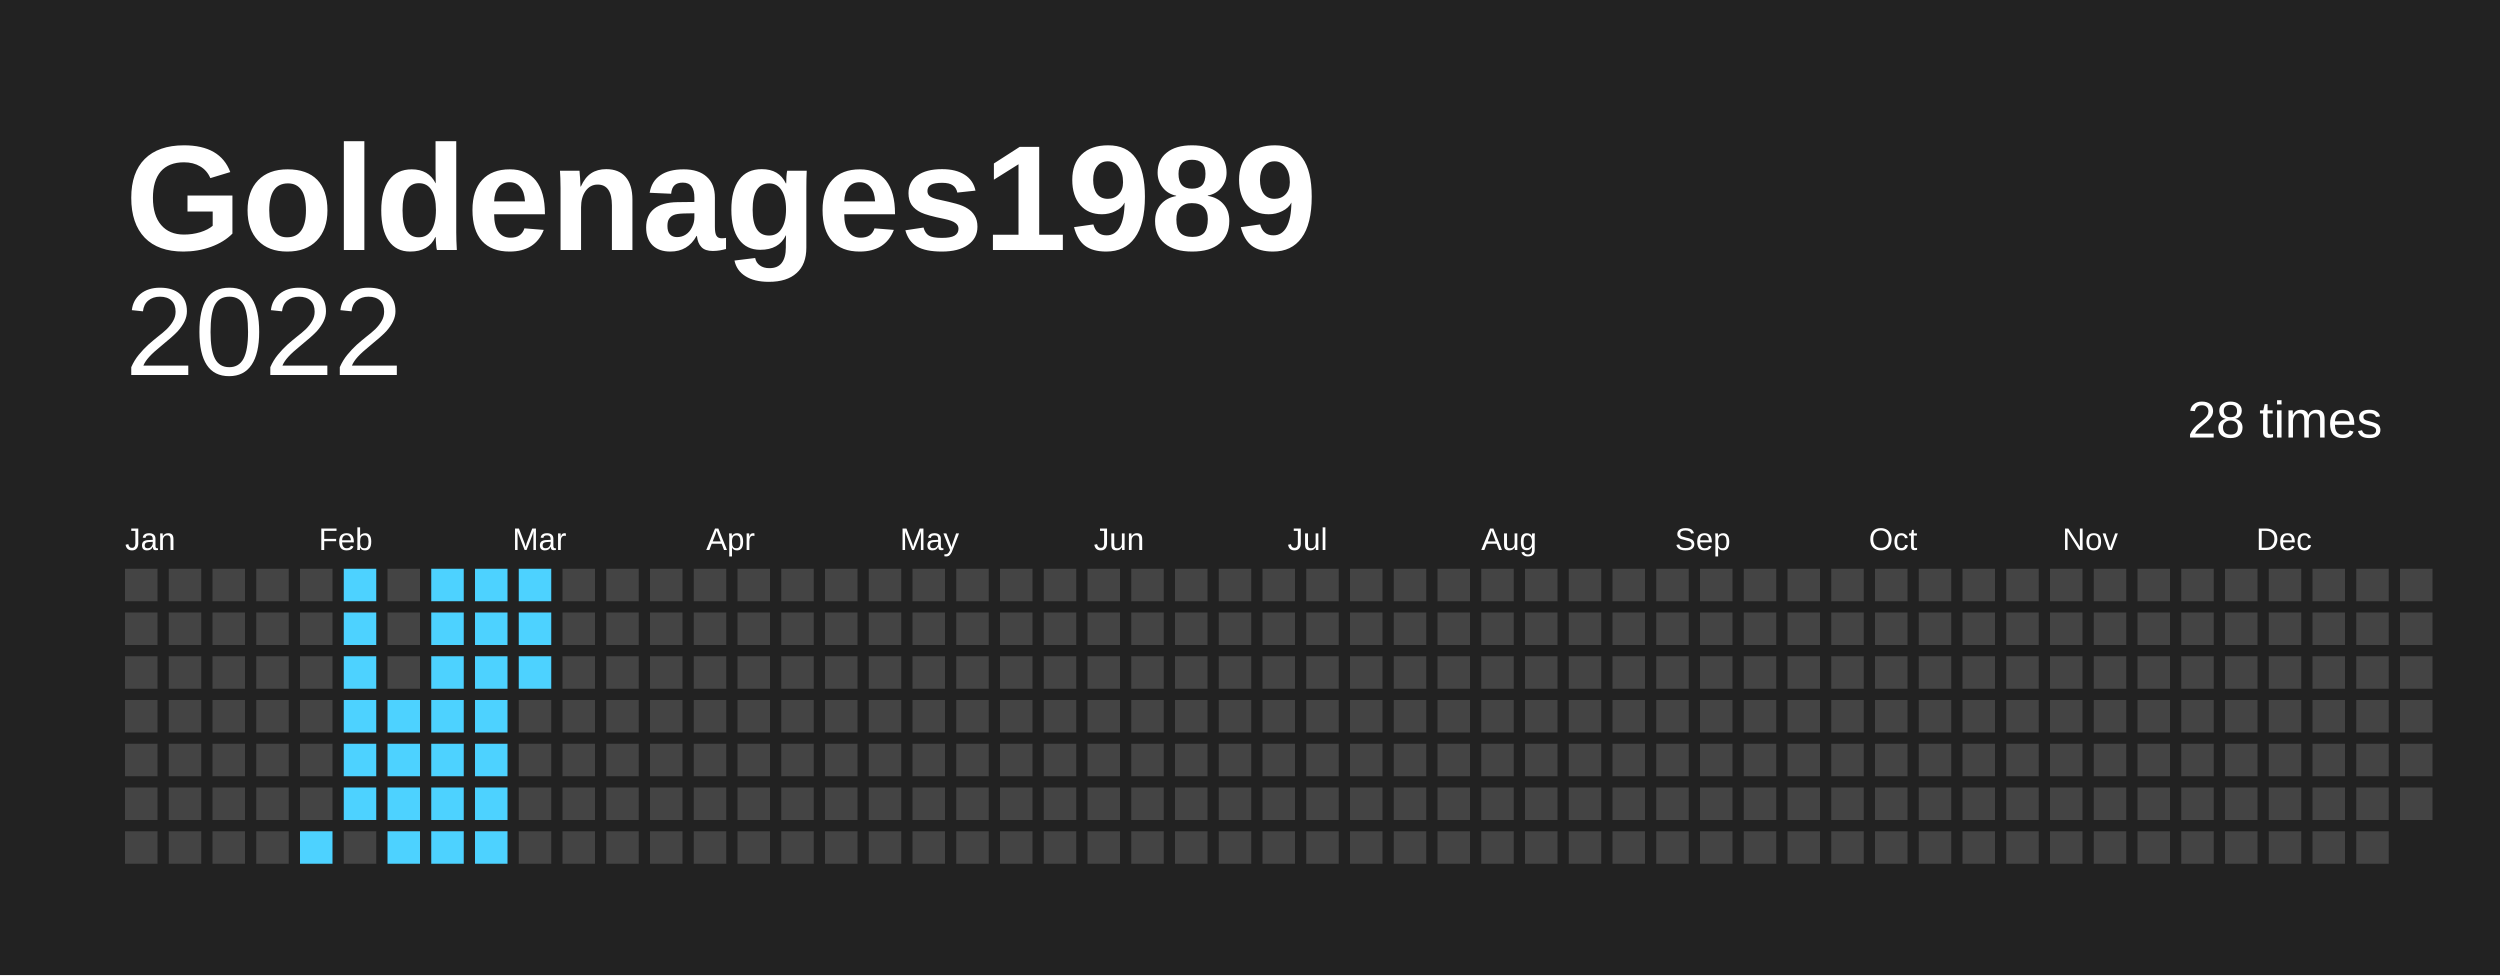
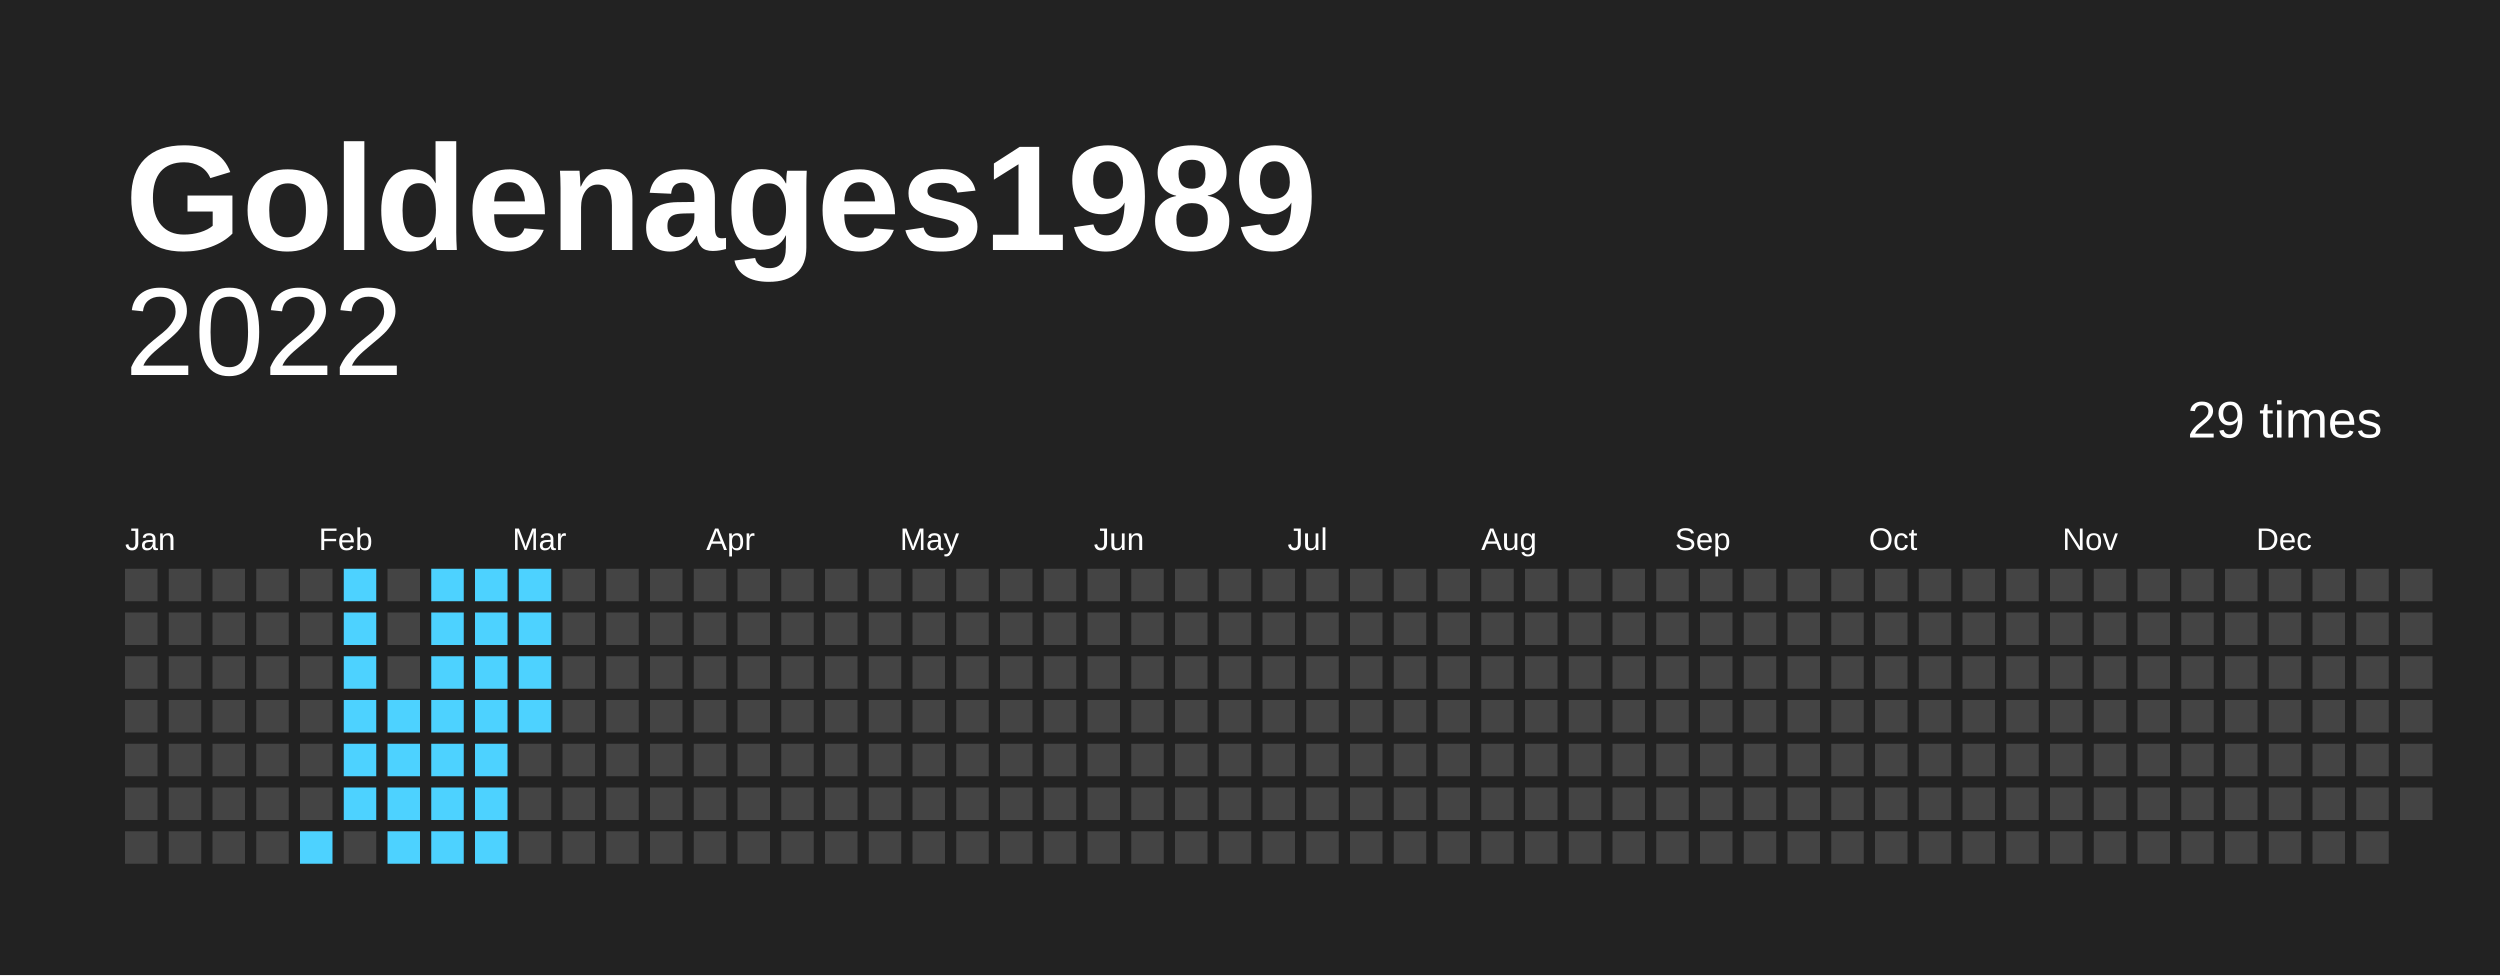
<svg xmlns="http://www.w3.org/2000/svg" baseProfile="full" height="78mm" version="1.1" viewBox="0,0,200,78" width="200mm">
  <defs />
  <rect fill="#222222" height="78" width="200" x="0" y="0" />
  <text fill="#FFFFFF" style="font-size:12px; font-family:Arial; font-weight:bold;" x="10" y="20">Goldenages1989</text>
  <text alignment-baseline="hanging" fill="#FFFFFF" style="font-size:10.0px; font-family:Arial;" x="10" y="30">2022</text>
-   <text alignment-baseline="hanging" fill="#FFFFFF" style="font-size:4.125px; font-family:Arial;" x="175" y="35">28 times</text>
+   <text alignment-baseline="hanging" fill="#FFFFFF" style="font-size:4.125px; font-family:Arial;" x="175" y="35">29 times</text>
  <text fill="#FFFFFF" style="font-size:2.5px; font-family:Arial" x="10.0" y="44">Jan</text>
  <text fill="#FFFFFF" style="font-size:2.5px; font-family:Arial" x="25.5" y="44">Feb</text>
  <text fill="#FFFFFF" style="font-size:2.5px; font-family:Arial" x="41.0" y="44">Mar</text>
  <text fill="#FFFFFF" style="font-size:2.5px; font-family:Arial" x="56.5" y="44">Apr</text>
  <text fill="#FFFFFF" style="font-size:2.5px; font-family:Arial" x="72.0" y="44">May</text>
  <text fill="#FFFFFF" style="font-size:2.5px; font-family:Arial" x="87.5" y="44">Jun</text>
  <text fill="#FFFFFF" style="font-size:2.5px; font-family:Arial" x="103.0" y="44">Jul</text>
  <text fill="#FFFFFF" style="font-size:2.5px; font-family:Arial" x="118.5" y="44">Aug</text>
  <text fill="#FFFFFF" style="font-size:2.5px; font-family:Arial" x="134.0" y="44">Sep</text>
  <text fill="#FFFFFF" style="font-size:2.5px; font-family:Arial" x="149.5" y="44">Oct</text>
  <text fill="#FFFFFF" style="font-size:2.5px; font-family:Arial" x="165.0" y="44">Nov</text>
  <text fill="#FFFFFF" style="font-size:2.5px; font-family:Arial" x="180.5" y="44">Dec</text>
  <rect fill="#444444" height="2.6" width="2.6" x="10.0" y="45.5" />
  <rect fill="#444444" height="2.6" width="2.6" x="10.0" y="49.0" />
  <rect fill="#444444" height="2.6" width="2.6" x="10.0" y="52.5" />
  <rect fill="#444444" height="2.6" width="2.6" x="10.0" y="56.0" />
  <rect fill="#444444" height="2.6" width="2.6" x="10.0" y="59.5" />
  <rect fill="#444444" height="2.6" width="2.6" x="10.0" y="63.0" />
  <rect fill="#444444" height="2.6" width="2.6" x="10.0" y="66.5" />
  <rect fill="#444444" height="2.6" width="2.6" x="13.5" y="45.5" />
  <rect fill="#444444" height="2.6" width="2.6" x="13.5" y="49.0" />
  <rect fill="#444444" height="2.6" width="2.6" x="13.5" y="52.5" />
  <rect fill="#444444" height="2.6" width="2.6" x="13.5" y="56.0" />
  <rect fill="#444444" height="2.6" width="2.6" x="13.5" y="59.5" />
  <rect fill="#444444" height="2.6" width="2.6" x="13.5" y="63.0" />
  <rect fill="#444444" height="2.6" width="2.6" x="13.5" y="66.5" />
  <rect fill="#444444" height="2.6" width="2.6" x="17.0" y="45.5" />
  <rect fill="#444444" height="2.6" width="2.6" x="17.0" y="49.0" />
  <rect fill="#444444" height="2.6" width="2.6" x="17.0" y="52.5" />
  <rect fill="#444444" height="2.6" width="2.6" x="17.0" y="56.0" />
  <rect fill="#444444" height="2.6" width="2.6" x="17.0" y="59.5" />
  <rect fill="#444444" height="2.6" width="2.6" x="17.0" y="63.0" />
  <rect fill="#444444" height="2.6" width="2.6" x="17.0" y="66.5" />
  <rect fill="#444444" height="2.6" width="2.6" x="20.5" y="45.5" />
  <rect fill="#444444" height="2.6" width="2.6" x="20.5" y="49.0" />
  <rect fill="#444444" height="2.6" width="2.6" x="20.5" y="52.5" />
  <rect fill="#444444" height="2.6" width="2.6" x="20.5" y="56.0" />
  <rect fill="#444444" height="2.6" width="2.6" x="20.5" y="59.5" />
  <rect fill="#444444" height="2.6" width="2.6" x="20.5" y="63.0" />
  <rect fill="#444444" height="2.6" width="2.6" x="20.5" y="66.5" />
  <rect fill="#444444" height="2.6" width="2.6" x="24.0" y="45.5" />
  <rect fill="#444444" height="2.6" width="2.6" x="24.0" y="49.0" />
  <rect fill="#444444" height="2.6" width="2.6" x="24.0" y="52.5" />
  <rect fill="#444444" height="2.6" width="2.6" x="24.0" y="56.0" />
  <rect fill="#444444" height="2.6" width="2.6" x="24.0" y="59.5" />
  <rect fill="#444444" height="2.6" width="2.6" x="24.0" y="63.0" />
  <rect fill="#4DD2FF" height="2.6" width="2.6" x="24.0" y="66.5" />
  <rect fill="#4DD2FF" height="2.6" width="2.6" x="27.5" y="45.5" />
  <rect fill="#4DD2FF" height="2.6" width="2.6" x="27.5" y="49.0" />
  <rect fill="#4DD2FF" height="2.6" width="2.6" x="27.5" y="52.5" />
  <rect fill="#4DD2FF" height="2.6" width="2.6" x="27.5" y="56.0" />
  <rect fill="#4DD2FF" height="2.6" width="2.6" x="27.5" y="59.5" />
  <rect fill="#4DD2FF" height="2.6" width="2.6" x="27.5" y="63.0" />
  <rect fill="#444444" height="2.6" width="2.6" x="27.5" y="66.5" />
  <rect fill="#444444" height="2.6" width="2.6" x="31.0" y="45.5" />
  <rect fill="#444444" height="2.6" width="2.6" x="31.0" y="49.0" />
  <rect fill="#444444" height="2.6" width="2.6" x="31.0" y="52.5" />
  <rect fill="#4DD2FF" height="2.6" width="2.6" x="31.0" y="56.0" />
  <rect fill="#4DD2FF" height="2.6" width="2.6" x="31.0" y="59.5" />
  <rect fill="#4DD2FF" height="2.6" width="2.6" x="31.0" y="63.0" />
  <rect fill="#4DD2FF" height="2.6" width="2.6" x="31.0" y="66.5" />
  <rect fill="#4DD2FF" height="2.6" width="2.6" x="34.5" y="45.5" />
  <rect fill="#4DD2FF" height="2.6" width="2.6" x="34.5" y="49.0" />
  <rect fill="#4DD2FF" height="2.6" width="2.6" x="34.5" y="52.5" />
  <rect fill="#4DD2FF" height="2.6" width="2.6" x="34.5" y="56.0" />
  <rect fill="#4DD2FF" height="2.6" width="2.6" x="34.5" y="59.5" />
  <rect fill="#4DD2FF" height="2.6" width="2.6" x="34.5" y="63.0" />
  <rect fill="#4DD2FF" height="2.6" width="2.6" x="34.5" y="66.5" />
  <rect fill="#4DD2FF" height="2.6" width="2.6" x="38.0" y="45.5" />
  <rect fill="#4DD2FF" height="2.6" width="2.6" x="38.0" y="49.0" />
  <rect fill="#4DD2FF" height="2.6" width="2.6" x="38.0" y="52.5" />
  <rect fill="#4DD2FF" height="2.6" width="2.6" x="38.0" y="56.0" />
  <rect fill="#4DD2FF" height="2.6" width="2.6" x="38.0" y="59.5" />
  <rect fill="#4DD2FF" height="2.6" width="2.6" x="38.0" y="63.0" />
  <rect fill="#4DD2FF" height="2.6" width="2.6" x="38.0" y="66.5" />
  <rect fill="#4DD2FF" height="2.6" width="2.6" x="41.5" y="45.5" />
  <rect fill="#4DD2FF" height="2.6" width="2.6" x="41.5" y="49.0" />
  <rect fill="#4DD2FF" height="2.6" width="2.6" x="41.5" y="52.5" />
-   <rect fill="#444444" height="2.6" width="2.6" x="41.5" y="56.0" />
+   <rect fill="#4DD2FF" height="2.6" width="2.6" x="41.5" y="56.0" />
  <rect fill="#444444" height="2.6" width="2.6" x="41.5" y="59.5" />
  <rect fill="#444444" height="2.6" width="2.6" x="41.5" y="63.0" />
  <rect fill="#444444" height="2.6" width="2.6" x="41.5" y="66.5" />
  <rect fill="#444444" height="2.6" width="2.6" x="45.0" y="45.5" />
  <rect fill="#444444" height="2.6" width="2.6" x="45.0" y="49.0" />
  <rect fill="#444444" height="2.6" width="2.6" x="45.0" y="52.5" />
  <rect fill="#444444" height="2.6" width="2.6" x="45.0" y="56.0" />
  <rect fill="#444444" height="2.6" width="2.6" x="45.0" y="59.5" />
  <rect fill="#444444" height="2.6" width="2.6" x="45.0" y="63.0" />
  <rect fill="#444444" height="2.6" width="2.6" x="45.0" y="66.5" />
  <rect fill="#444444" height="2.6" width="2.6" x="48.5" y="45.5" />
  <rect fill="#444444" height="2.6" width="2.6" x="48.5" y="49.0" />
  <rect fill="#444444" height="2.6" width="2.6" x="48.5" y="52.5" />
  <rect fill="#444444" height="2.6" width="2.6" x="48.5" y="56.0" />
  <rect fill="#444444" height="2.6" width="2.6" x="48.5" y="59.5" />
  <rect fill="#444444" height="2.6" width="2.6" x="48.5" y="63.0" />
  <rect fill="#444444" height="2.6" width="2.6" x="48.5" y="66.5" />
  <rect fill="#444444" height="2.6" width="2.6" x="52.0" y="45.5" />
  <rect fill="#444444" height="2.6" width="2.6" x="52.0" y="49.0" />
  <rect fill="#444444" height="2.6" width="2.6" x="52.0" y="52.5" />
  <rect fill="#444444" height="2.6" width="2.6" x="52.0" y="56.0" />
  <rect fill="#444444" height="2.6" width="2.6" x="52.0" y="59.5" />
  <rect fill="#444444" height="2.6" width="2.6" x="52.0" y="63.0" />
  <rect fill="#444444" height="2.6" width="2.6" x="52.0" y="66.5" />
  <rect fill="#444444" height="2.6" width="2.6" x="55.5" y="45.5" />
  <rect fill="#444444" height="2.6" width="2.6" x="55.5" y="49.0" />
  <rect fill="#444444" height="2.6" width="2.6" x="55.5" y="52.5" />
  <rect fill="#444444" height="2.6" width="2.6" x="55.5" y="56.0" />
  <rect fill="#444444" height="2.6" width="2.6" x="55.5" y="59.5" />
  <rect fill="#444444" height="2.6" width="2.6" x="55.5" y="63.0" />
  <rect fill="#444444" height="2.6" width="2.6" x="55.5" y="66.5" />
  <rect fill="#444444" height="2.6" width="2.6" x="59.0" y="45.5" />
  <rect fill="#444444" height="2.6" width="2.6" x="59.0" y="49.0" />
  <rect fill="#444444" height="2.6" width="2.6" x="59.0" y="52.5" />
  <rect fill="#444444" height="2.6" width="2.6" x="59.0" y="56.0" />
  <rect fill="#444444" height="2.6" width="2.6" x="59.0" y="59.5" />
  <rect fill="#444444" height="2.6" width="2.6" x="59.0" y="63.0" />
  <rect fill="#444444" height="2.6" width="2.6" x="59.0" y="66.5" />
  <rect fill="#444444" height="2.6" width="2.6" x="62.5" y="45.5" />
  <rect fill="#444444" height="2.6" width="2.6" x="62.5" y="49.0" />
  <rect fill="#444444" height="2.6" width="2.6" x="62.5" y="52.5" />
  <rect fill="#444444" height="2.6" width="2.6" x="62.5" y="56.0" />
  <rect fill="#444444" height="2.6" width="2.6" x="62.5" y="59.5" />
  <rect fill="#444444" height="2.6" width="2.6" x="62.5" y="63.0" />
  <rect fill="#444444" height="2.6" width="2.6" x="62.5" y="66.5" />
  <rect fill="#444444" height="2.6" width="2.6" x="66.0" y="45.5" />
  <rect fill="#444444" height="2.6" width="2.6" x="66.0" y="49.0" />
  <rect fill="#444444" height="2.6" width="2.6" x="66.0" y="52.5" />
  <rect fill="#444444" height="2.6" width="2.6" x="66.0" y="56.0" />
  <rect fill="#444444" height="2.6" width="2.6" x="66.0" y="59.5" />
  <rect fill="#444444" height="2.6" width="2.6" x="66.0" y="63.0" />
  <rect fill="#444444" height="2.6" width="2.6" x="66.0" y="66.5" />
  <rect fill="#444444" height="2.6" width="2.6" x="69.5" y="45.5" />
  <rect fill="#444444" height="2.6" width="2.6" x="69.5" y="49.0" />
  <rect fill="#444444" height="2.6" width="2.6" x="69.5" y="52.5" />
  <rect fill="#444444" height="2.6" width="2.6" x="69.5" y="56.0" />
  <rect fill="#444444" height="2.6" width="2.6" x="69.5" y="59.5" />
  <rect fill="#444444" height="2.6" width="2.6" x="69.5" y="63.0" />
  <rect fill="#444444" height="2.6" width="2.6" x="69.5" y="66.5" />
  <rect fill="#444444" height="2.6" width="2.6" x="73.0" y="45.5" />
  <rect fill="#444444" height="2.6" width="2.6" x="73.0" y="49.0" />
  <rect fill="#444444" height="2.6" width="2.6" x="73.0" y="52.5" />
  <rect fill="#444444" height="2.6" width="2.6" x="73.0" y="56.0" />
  <rect fill="#444444" height="2.6" width="2.6" x="73.0" y="59.5" />
  <rect fill="#444444" height="2.6" width="2.6" x="73.0" y="63.0" />
  <rect fill="#444444" height="2.6" width="2.6" x="73.0" y="66.5" />
  <rect fill="#444444" height="2.6" width="2.6" x="76.5" y="45.5" />
  <rect fill="#444444" height="2.6" width="2.6" x="76.5" y="49.0" />
  <rect fill="#444444" height="2.6" width="2.6" x="76.5" y="52.5" />
  <rect fill="#444444" height="2.6" width="2.6" x="76.5" y="56.0" />
  <rect fill="#444444" height="2.6" width="2.6" x="76.5" y="59.5" />
  <rect fill="#444444" height="2.6" width="2.6" x="76.5" y="63.0" />
  <rect fill="#444444" height="2.6" width="2.6" x="76.5" y="66.5" />
  <rect fill="#444444" height="2.6" width="2.6" x="80.0" y="45.5" />
  <rect fill="#444444" height="2.6" width="2.6" x="80.0" y="49.0" />
  <rect fill="#444444" height="2.6" width="2.6" x="80.0" y="52.5" />
  <rect fill="#444444" height="2.6" width="2.6" x="80.0" y="56.0" />
  <rect fill="#444444" height="2.6" width="2.6" x="80.0" y="59.5" />
  <rect fill="#444444" height="2.6" width="2.6" x="80.0" y="63.0" />
  <rect fill="#444444" height="2.6" width="2.6" x="80.0" y="66.5" />
  <rect fill="#444444" height="2.6" width="2.6" x="83.5" y="45.5" />
  <rect fill="#444444" height="2.6" width="2.6" x="83.5" y="49.0" />
  <rect fill="#444444" height="2.6" width="2.6" x="83.5" y="52.5" />
  <rect fill="#444444" height="2.6" width="2.6" x="83.5" y="56.0" />
  <rect fill="#444444" height="2.6" width="2.6" x="83.5" y="59.5" />
  <rect fill="#444444" height="2.6" width="2.6" x="83.5" y="63.0" />
  <rect fill="#444444" height="2.6" width="2.6" x="83.5" y="66.5" />
  <rect fill="#444444" height="2.6" width="2.6" x="87.0" y="45.5" />
  <rect fill="#444444" height="2.6" width="2.6" x="87.0" y="49.0" />
  <rect fill="#444444" height="2.6" width="2.6" x="87.0" y="52.5" />
  <rect fill="#444444" height="2.6" width="2.6" x="87.0" y="56.0" />
  <rect fill="#444444" height="2.6" width="2.6" x="87.0" y="59.5" />
  <rect fill="#444444" height="2.6" width="2.6" x="87.0" y="63.0" />
  <rect fill="#444444" height="2.6" width="2.6" x="87.0" y="66.5" />
  <rect fill="#444444" height="2.6" width="2.6" x="90.5" y="45.5" />
  <rect fill="#444444" height="2.6" width="2.6" x="90.5" y="49.0" />
  <rect fill="#444444" height="2.6" width="2.6" x="90.5" y="52.5" />
  <rect fill="#444444" height="2.6" width="2.6" x="90.5" y="56.0" />
  <rect fill="#444444" height="2.6" width="2.6" x="90.5" y="59.5" />
  <rect fill="#444444" height="2.6" width="2.6" x="90.5" y="63.0" />
  <rect fill="#444444" height="2.6" width="2.6" x="90.5" y="66.5" />
  <rect fill="#444444" height="2.6" width="2.6" x="94.0" y="45.5" />
  <rect fill="#444444" height="2.6" width="2.6" x="94.0" y="49.0" />
  <rect fill="#444444" height="2.6" width="2.6" x="94.0" y="52.5" />
  <rect fill="#444444" height="2.6" width="2.6" x="94.0" y="56.0" />
  <rect fill="#444444" height="2.6" width="2.6" x="94.0" y="59.5" />
  <rect fill="#444444" height="2.6" width="2.6" x="94.0" y="63.0" />
  <rect fill="#444444" height="2.6" width="2.6" x="94.0" y="66.5" />
  <rect fill="#444444" height="2.6" width="2.6" x="97.5" y="45.5" />
  <rect fill="#444444" height="2.6" width="2.6" x="97.5" y="49.0" />
  <rect fill="#444444" height="2.6" width="2.6" x="97.5" y="52.5" />
  <rect fill="#444444" height="2.6" width="2.6" x="97.5" y="56.0" />
  <rect fill="#444444" height="2.6" width="2.6" x="97.5" y="59.5" />
  <rect fill="#444444" height="2.6" width="2.6" x="97.5" y="63.0" />
  <rect fill="#444444" height="2.6" width="2.6" x="97.5" y="66.5" />
  <rect fill="#444444" height="2.6" width="2.6" x="101.0" y="45.5" />
  <rect fill="#444444" height="2.6" width="2.6" x="101.0" y="49.0" />
  <rect fill="#444444" height="2.6" width="2.6" x="101.0" y="52.5" />
  <rect fill="#444444" height="2.6" width="2.6" x="101.0" y="56.0" />
  <rect fill="#444444" height="2.6" width="2.6" x="101.0" y="59.5" />
  <rect fill="#444444" height="2.6" width="2.6" x="101.0" y="63.0" />
  <rect fill="#444444" height="2.6" width="2.6" x="101.0" y="66.5" />
  <rect fill="#444444" height="2.6" width="2.6" x="104.5" y="45.5" />
  <rect fill="#444444" height="2.6" width="2.6" x="104.5" y="49.0" />
  <rect fill="#444444" height="2.6" width="2.6" x="104.5" y="52.5" />
  <rect fill="#444444" height="2.6" width="2.6" x="104.5" y="56.0" />
  <rect fill="#444444" height="2.6" width="2.6" x="104.5" y="59.5" />
  <rect fill="#444444" height="2.6" width="2.6" x="104.5" y="63.0" />
  <rect fill="#444444" height="2.6" width="2.6" x="104.5" y="66.5" />
  <rect fill="#444444" height="2.6" width="2.6" x="108.0" y="45.5" />
  <rect fill="#444444" height="2.6" width="2.6" x="108.0" y="49.0" />
  <rect fill="#444444" height="2.6" width="2.6" x="108.0" y="52.5" />
  <rect fill="#444444" height="2.6" width="2.6" x="108.0" y="56.0" />
  <rect fill="#444444" height="2.6" width="2.6" x="108.0" y="59.5" />
  <rect fill="#444444" height="2.6" width="2.6" x="108.0" y="63.0" />
  <rect fill="#444444" height="2.6" width="2.6" x="108.0" y="66.5" />
  <rect fill="#444444" height="2.6" width="2.6" x="111.5" y="45.5" />
  <rect fill="#444444" height="2.6" width="2.6" x="111.5" y="49.0" />
  <rect fill="#444444" height="2.6" width="2.6" x="111.5" y="52.5" />
  <rect fill="#444444" height="2.6" width="2.6" x="111.5" y="56.0" />
  <rect fill="#444444" height="2.6" width="2.6" x="111.5" y="59.5" />
  <rect fill="#444444" height="2.6" width="2.6" x="111.5" y="63.0" />
  <rect fill="#444444" height="2.6" width="2.6" x="111.5" y="66.5" />
  <rect fill="#444444" height="2.6" width="2.6" x="115.0" y="45.5" />
  <rect fill="#444444" height="2.6" width="2.6" x="115.0" y="49.0" />
  <rect fill="#444444" height="2.6" width="2.6" x="115.0" y="52.5" />
  <rect fill="#444444" height="2.6" width="2.6" x="115.0" y="56.0" />
  <rect fill="#444444" height="2.6" width="2.6" x="115.0" y="59.5" />
  <rect fill="#444444" height="2.6" width="2.6" x="115.0" y="63.0" />
  <rect fill="#444444" height="2.6" width="2.6" x="115.0" y="66.5" />
  <rect fill="#444444" height="2.6" width="2.6" x="118.5" y="45.5" />
  <rect fill="#444444" height="2.6" width="2.6" x="118.5" y="49.0" />
  <rect fill="#444444" height="2.6" width="2.6" x="118.5" y="52.5" />
  <rect fill="#444444" height="2.6" width="2.6" x="118.5" y="56.0" />
  <rect fill="#444444" height="2.6" width="2.6" x="118.5" y="59.5" />
  <rect fill="#444444" height="2.6" width="2.6" x="118.5" y="63.0" />
  <rect fill="#444444" height="2.6" width="2.6" x="118.5" y="66.5" />
  <rect fill="#444444" height="2.6" width="2.6" x="122.0" y="45.5" />
  <rect fill="#444444" height="2.6" width="2.6" x="122.0" y="49.0" />
  <rect fill="#444444" height="2.6" width="2.6" x="122.0" y="52.5" />
  <rect fill="#444444" height="2.6" width="2.6" x="122.0" y="56.0" />
  <rect fill="#444444" height="2.6" width="2.6" x="122.0" y="59.5" />
  <rect fill="#444444" height="2.6" width="2.6" x="122.0" y="63.0" />
  <rect fill="#444444" height="2.6" width="2.6" x="122.0" y="66.5" />
  <rect fill="#444444" height="2.6" width="2.6" x="125.5" y="45.5" />
  <rect fill="#444444" height="2.6" width="2.6" x="125.5" y="49.0" />
  <rect fill="#444444" height="2.6" width="2.6" x="125.5" y="52.5" />
  <rect fill="#444444" height="2.6" width="2.6" x="125.5" y="56.0" />
  <rect fill="#444444" height="2.6" width="2.6" x="125.5" y="59.5" />
  <rect fill="#444444" height="2.6" width="2.6" x="125.5" y="63.0" />
  <rect fill="#444444" height="2.6" width="2.6" x="125.5" y="66.5" />
  <rect fill="#444444" height="2.6" width="2.6" x="129.0" y="45.5" />
  <rect fill="#444444" height="2.6" width="2.6" x="129.0" y="49.0" />
  <rect fill="#444444" height="2.6" width="2.6" x="129.0" y="52.5" />
  <rect fill="#444444" height="2.6" width="2.6" x="129.0" y="56.0" />
  <rect fill="#444444" height="2.6" width="2.6" x="129.0" y="59.5" />
  <rect fill="#444444" height="2.6" width="2.6" x="129.0" y="63.0" />
  <rect fill="#444444" height="2.6" width="2.6" x="129.0" y="66.5" />
  <rect fill="#444444" height="2.6" width="2.6" x="132.5" y="45.5" />
  <rect fill="#444444" height="2.6" width="2.6" x="132.5" y="49.0" />
  <rect fill="#444444" height="2.6" width="2.6" x="132.5" y="52.5" />
  <rect fill="#444444" height="2.6" width="2.6" x="132.5" y="56.0" />
  <rect fill="#444444" height="2.6" width="2.6" x="132.5" y="59.5" />
  <rect fill="#444444" height="2.6" width="2.6" x="132.5" y="63.0" />
  <rect fill="#444444" height="2.6" width="2.6" x="132.5" y="66.5" />
  <rect fill="#444444" height="2.6" width="2.6" x="136.0" y="45.5" />
  <rect fill="#444444" height="2.6" width="2.6" x="136.0" y="49.0" />
  <rect fill="#444444" height="2.6" width="2.6" x="136.0" y="52.5" />
  <rect fill="#444444" height="2.6" width="2.6" x="136.0" y="56.0" />
  <rect fill="#444444" height="2.6" width="2.6" x="136.0" y="59.5" />
  <rect fill="#444444" height="2.6" width="2.6" x="136.0" y="63.0" />
  <rect fill="#444444" height="2.6" width="2.6" x="136.0" y="66.5" />
  <rect fill="#444444" height="2.6" width="2.6" x="139.5" y="45.5" />
  <rect fill="#444444" height="2.6" width="2.6" x="139.5" y="49.0" />
  <rect fill="#444444" height="2.6" width="2.6" x="139.5" y="52.5" />
  <rect fill="#444444" height="2.6" width="2.6" x="139.5" y="56.0" />
  <rect fill="#444444" height="2.6" width="2.6" x="139.5" y="59.5" />
  <rect fill="#444444" height="2.6" width="2.6" x="139.5" y="63.0" />
  <rect fill="#444444" height="2.6" width="2.6" x="139.5" y="66.5" />
  <rect fill="#444444" height="2.6" width="2.6" x="143.0" y="45.5" />
  <rect fill="#444444" height="2.6" width="2.6" x="143.0" y="49.0" />
  <rect fill="#444444" height="2.6" width="2.6" x="143.0" y="52.5" />
  <rect fill="#444444" height="2.6" width="2.6" x="143.0" y="56.0" />
  <rect fill="#444444" height="2.6" width="2.6" x="143.0" y="59.5" />
  <rect fill="#444444" height="2.6" width="2.6" x="143.0" y="63.0" />
  <rect fill="#444444" height="2.6" width="2.6" x="143.0" y="66.5" />
  <rect fill="#444444" height="2.6" width="2.6" x="146.5" y="45.5" />
  <rect fill="#444444" height="2.6" width="2.6" x="146.5" y="49.0" />
  <rect fill="#444444" height="2.6" width="2.6" x="146.5" y="52.5" />
  <rect fill="#444444" height="2.6" width="2.6" x="146.5" y="56.0" />
  <rect fill="#444444" height="2.6" width="2.6" x="146.5" y="59.5" />
  <rect fill="#444444" height="2.6" width="2.6" x="146.5" y="63.0" />
  <rect fill="#444444" height="2.6" width="2.6" x="146.5" y="66.5" />
  <rect fill="#444444" height="2.6" width="2.6" x="150.0" y="45.5" />
  <rect fill="#444444" height="2.6" width="2.6" x="150.0" y="49.0" />
  <rect fill="#444444" height="2.6" width="2.6" x="150.0" y="52.5" />
  <rect fill="#444444" height="2.6" width="2.6" x="150.0" y="56.0" />
  <rect fill="#444444" height="2.6" width="2.6" x="150.0" y="59.5" />
  <rect fill="#444444" height="2.6" width="2.6" x="150.0" y="63.0" />
  <rect fill="#444444" height="2.6" width="2.6" x="150.0" y="66.5" />
  <rect fill="#444444" height="2.6" width="2.6" x="153.5" y="45.5" />
  <rect fill="#444444" height="2.6" width="2.6" x="153.5" y="49.0" />
  <rect fill="#444444" height="2.6" width="2.6" x="153.5" y="52.5" />
  <rect fill="#444444" height="2.6" width="2.6" x="153.5" y="56.0" />
  <rect fill="#444444" height="2.6" width="2.6" x="153.5" y="59.5" />
  <rect fill="#444444" height="2.6" width="2.6" x="153.5" y="63.0" />
  <rect fill="#444444" height="2.6" width="2.6" x="153.5" y="66.5" />
  <rect fill="#444444" height="2.6" width="2.6" x="157.0" y="45.5" />
  <rect fill="#444444" height="2.6" width="2.6" x="157.0" y="49.0" />
  <rect fill="#444444" height="2.6" width="2.6" x="157.0" y="52.5" />
  <rect fill="#444444" height="2.6" width="2.6" x="157.0" y="56.0" />
  <rect fill="#444444" height="2.6" width="2.6" x="157.0" y="59.5" />
  <rect fill="#444444" height="2.6" width="2.6" x="157.0" y="63.0" />
  <rect fill="#444444" height="2.6" width="2.6" x="157.0" y="66.5" />
  <rect fill="#444444" height="2.6" width="2.6" x="160.5" y="45.5" />
  <rect fill="#444444" height="2.6" width="2.6" x="160.5" y="49.0" />
  <rect fill="#444444" height="2.6" width="2.6" x="160.5" y="52.5" />
  <rect fill="#444444" height="2.6" width="2.6" x="160.5" y="56.0" />
  <rect fill="#444444" height="2.6" width="2.6" x="160.5" y="59.5" />
  <rect fill="#444444" height="2.6" width="2.6" x="160.5" y="63.0" />
  <rect fill="#444444" height="2.6" width="2.6" x="160.5" y="66.5" />
  <rect fill="#444444" height="2.6" width="2.6" x="164.0" y="45.5" />
  <rect fill="#444444" height="2.6" width="2.6" x="164.0" y="49.0" />
  <rect fill="#444444" height="2.6" width="2.6" x="164.0" y="52.5" />
  <rect fill="#444444" height="2.6" width="2.6" x="164.0" y="56.0" />
  <rect fill="#444444" height="2.6" width="2.6" x="164.0" y="59.5" />
  <rect fill="#444444" height="2.6" width="2.6" x="164.0" y="63.0" />
  <rect fill="#444444" height="2.6" width="2.6" x="164.0" y="66.5" />
  <rect fill="#444444" height="2.6" width="2.6" x="167.5" y="45.5" />
  <rect fill="#444444" height="2.6" width="2.6" x="167.5" y="49.0" />
  <rect fill="#444444" height="2.6" width="2.6" x="167.5" y="52.5" />
  <rect fill="#444444" height="2.6" width="2.6" x="167.5" y="56.0" />
  <rect fill="#444444" height="2.6" width="2.6" x="167.5" y="59.5" />
  <rect fill="#444444" height="2.6" width="2.6" x="167.5" y="63.0" />
  <rect fill="#444444" height="2.6" width="2.6" x="167.5" y="66.5" />
  <rect fill="#444444" height="2.6" width="2.6" x="171.0" y="45.5" />
  <rect fill="#444444" height="2.6" width="2.6" x="171.0" y="49.0" />
  <rect fill="#444444" height="2.6" width="2.6" x="171.0" y="52.5" />
  <rect fill="#444444" height="2.6" width="2.6" x="171.0" y="56.0" />
  <rect fill="#444444" height="2.6" width="2.6" x="171.0" y="59.5" />
  <rect fill="#444444" height="2.6" width="2.6" x="171.0" y="63.0" />
  <rect fill="#444444" height="2.6" width="2.6" x="171.0" y="66.5" />
  <rect fill="#444444" height="2.6" width="2.6" x="174.5" y="45.5" />
  <rect fill="#444444" height="2.6" width="2.6" x="174.5" y="49.0" />
  <rect fill="#444444" height="2.6" width="2.6" x="174.5" y="52.5" />
  <rect fill="#444444" height="2.6" width="2.6" x="174.5" y="56.0" />
  <rect fill="#444444" height="2.6" width="2.6" x="174.5" y="59.5" />
  <rect fill="#444444" height="2.6" width="2.6" x="174.5" y="63.0" />
  <rect fill="#444444" height="2.6" width="2.6" x="174.5" y="66.5" />
  <rect fill="#444444" height="2.6" width="2.6" x="178.0" y="45.5" />
  <rect fill="#444444" height="2.6" width="2.6" x="178.0" y="49.0" />
  <rect fill="#444444" height="2.6" width="2.6" x="178.0" y="52.5" />
  <rect fill="#444444" height="2.6" width="2.6" x="178.0" y="56.0" />
  <rect fill="#444444" height="2.6" width="2.6" x="178.0" y="59.5" />
  <rect fill="#444444" height="2.6" width="2.6" x="178.0" y="63.0" />
  <rect fill="#444444" height="2.6" width="2.6" x="178.0" y="66.5" />
  <rect fill="#444444" height="2.6" width="2.6" x="181.5" y="45.5" />
  <rect fill="#444444" height="2.6" width="2.6" x="181.5" y="49.0" />
  <rect fill="#444444" height="2.6" width="2.6" x="181.5" y="52.5" />
  <rect fill="#444444" height="2.6" width="2.6" x="181.5" y="56.0" />
  <rect fill="#444444" height="2.6" width="2.6" x="181.5" y="59.5" />
  <rect fill="#444444" height="2.6" width="2.6" x="181.5" y="63.0" />
  <rect fill="#444444" height="2.6" width="2.6" x="181.5" y="66.5" />
  <rect fill="#444444" height="2.6" width="2.6" x="185.0" y="45.5" />
  <rect fill="#444444" height="2.6" width="2.6" x="185.0" y="49.0" />
  <rect fill="#444444" height="2.6" width="2.6" x="185.0" y="52.5" />
  <rect fill="#444444" height="2.6" width="2.6" x="185.0" y="56.0" />
  <rect fill="#444444" height="2.6" width="2.6" x="185.0" y="59.5" />
  <rect fill="#444444" height="2.6" width="2.6" x="185.0" y="63.0" />
  <rect fill="#444444" height="2.6" width="2.6" x="185.0" y="66.5" />
  <rect fill="#444444" height="2.6" width="2.6" x="188.5" y="45.5" />
  <rect fill="#444444" height="2.6" width="2.6" x="188.5" y="49.0" />
  <rect fill="#444444" height="2.6" width="2.6" x="188.5" y="52.5" />
  <rect fill="#444444" height="2.6" width="2.6" x="188.5" y="56.0" />
  <rect fill="#444444" height="2.6" width="2.6" x="188.5" y="59.5" />
  <rect fill="#444444" height="2.6" width="2.6" x="188.5" y="63.0" />
  <rect fill="#444444" height="2.6" width="2.6" x="188.5" y="66.5" />
  <rect fill="#444444" height="2.6" width="2.6" x="192.0" y="45.5" />
  <rect fill="#444444" height="2.6" width="2.6" x="192.0" y="49.0" />
  <rect fill="#444444" height="2.6" width="2.6" x="192.0" y="52.5" />
  <rect fill="#444444" height="2.6" width="2.6" x="192.0" y="56.0" />
  <rect fill="#444444" height="2.6" width="2.6" x="192.0" y="59.5" />
  <rect fill="#444444" height="2.6" width="2.6" x="192.0" y="63.0" />
</svg>
